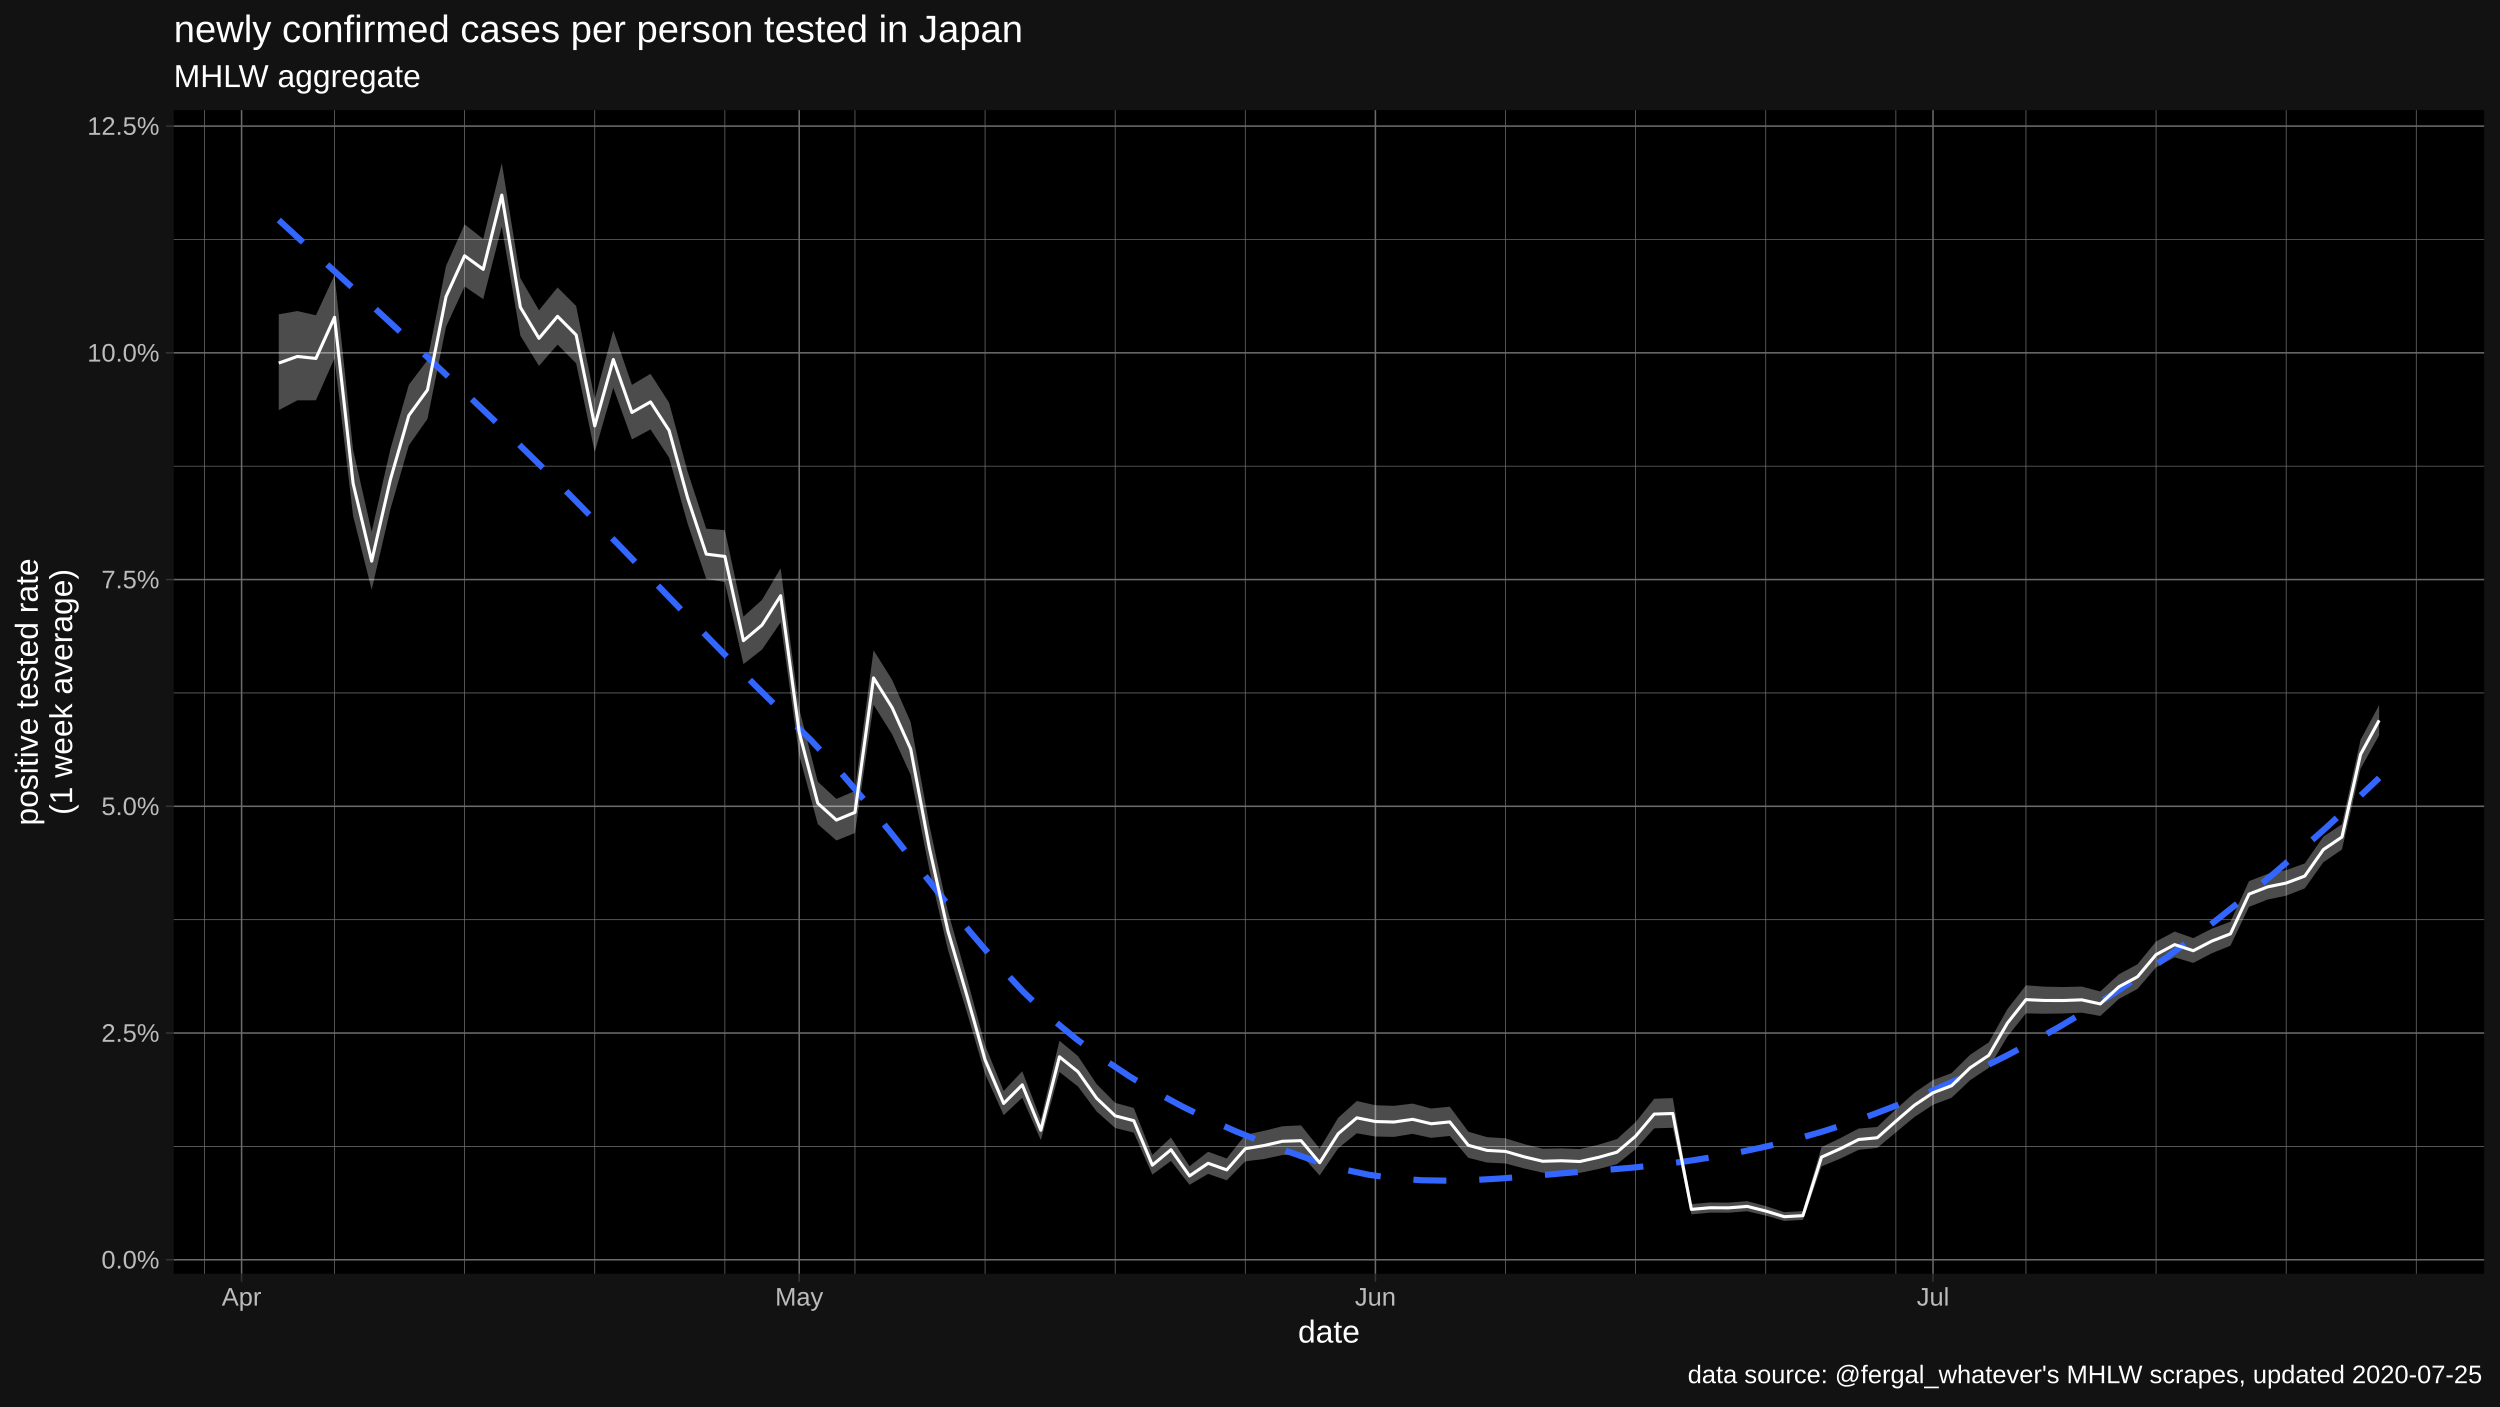
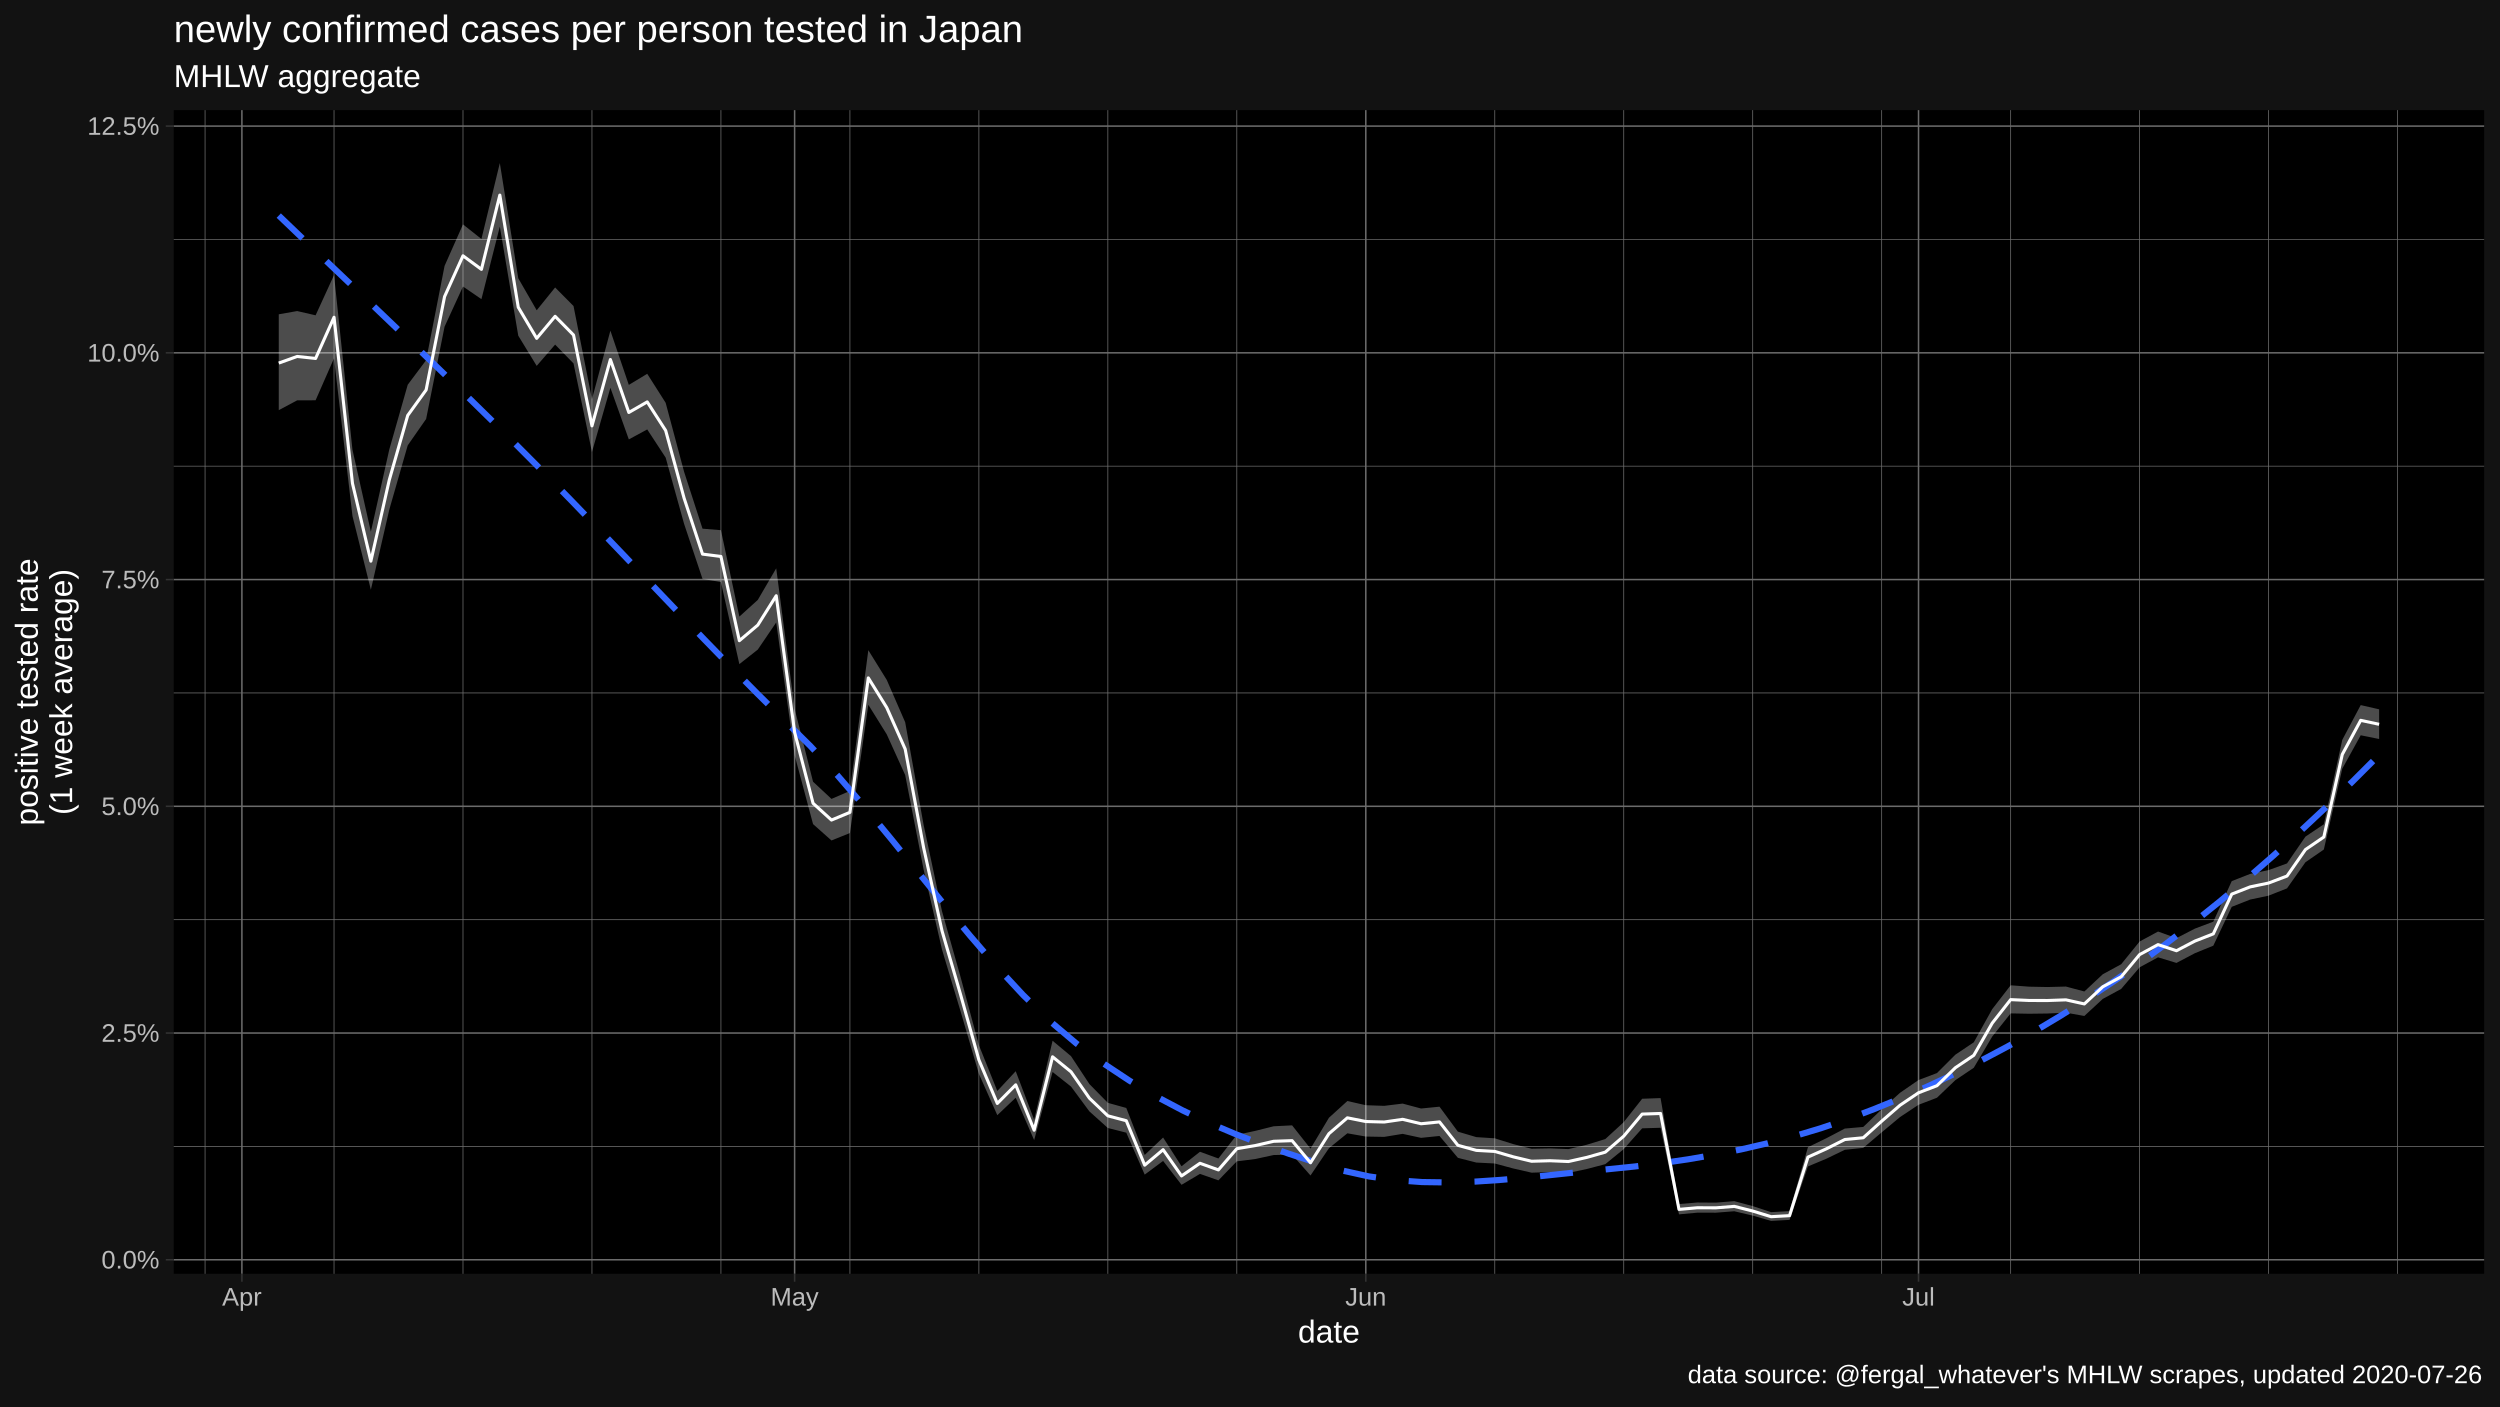
<svg xmlns="http://www.w3.org/2000/svg" viewBox="0 0 864.00 486.00">
  <defs>
    <style type="text/css">
    line, polyline, polygon, path, rect, circle {
      fill: none;
      stroke: #000000;
      stroke-linecap: round;
      stroke-linejoin: round;
      stroke-miterlimit: 10.00;
    }
  </style>
  </defs>
  <rect width="100%" height="100%" style="stroke: none; fill: #FFFFFF;" />
  <rect x="0.00" y="0.00" width="864.00" height="486.00" style="stroke-width: 1.07; stroke: #121212; fill: #121212;" />
  <defs>
    <clipPath id="cpNjAuMDR8ODU4LjUyfDQ0MC4yMnwzOC4wNw==">
      <rect x="60.04" y="38.07" width="798.48" height="402.15" />
    </clipPath>
  </defs>
  <rect x="60.04" y="38.07" width="798.48" height="402.15" style="stroke-width: 1.07; stroke: none; fill: #000000;" clip-path="url(#cpNjAuMDR8ODU4LjUyfDQ0MC4yMnwzOC4wNw==)" />
  <polyline points="60.04,396.19 858.52,396.19 " style="stroke-width: 0.27; stroke: #6B6B6B; stroke-linecap: butt;" clip-path="url(#cpNjAuMDR8ODU4LjUyfDQ0MC4yMnwzOC4wNw==)" />
  <polyline points="60.04,317.83 858.52,317.83 " style="stroke-width: 0.27; stroke: #6B6B6B; stroke-linecap: butt;" clip-path="url(#cpNjAuMDR8ODU4LjUyfDQ0MC4yMnwzOC4wNw==)" />
  <polyline points="60.04,239.47 858.52,239.47 " style="stroke-width: 0.27; stroke: #6B6B6B; stroke-linecap: butt;" clip-path="url(#cpNjAuMDR8ODU4LjUyfDQ0MC4yMnwzOC4wNw==)" />
  <polyline points="60.04,161.11 858.52,161.11 " style="stroke-width: 0.27; stroke: #6B6B6B; stroke-linecap: butt;" clip-path="url(#cpNjAuMDR8ODU4LjUyfDQ0MC4yMnwzOC4wNw==)" />
  <polyline points="60.04,82.75 858.52,82.75 " style="stroke-width: 0.27; stroke: #6B6B6B; stroke-linecap: butt;" clip-path="url(#cpNjAuMDR8ODU4LjUyfDQ0MC4yMnwzOC4wNw==)" />
-   <polyline points="70.64,440.22 70.64,38.07 " style="stroke-width: 0.27; stroke: #6B6B6B; stroke-linecap: butt;" clip-path="url(#cpNjAuMDR8ODU4LjUyfDQ0MC4yMnwzOC4wNw==)" />
-   <polyline points="115.61,440.22 115.61,38.07 " style="stroke-width: 0.27; stroke: #6B6B6B; stroke-linecap: butt;" clip-path="url(#cpNjAuMDR8ODU4LjUyfDQ0MC4yMnwzOC4wNw==)" />
-   <polyline points="160.57,440.22 160.57,38.07 " style="stroke-width: 0.27; stroke: #6B6B6B; stroke-linecap: butt;" clip-path="url(#cpNjAuMDR8ODU4LjUyfDQ0MC4yMnwzOC4wNw==)" />
-   <polyline points="205.54,440.22 205.54,38.07 " style="stroke-width: 0.27; stroke: #6B6B6B; stroke-linecap: butt;" clip-path="url(#cpNjAuMDR8ODU4LjUyfDQ0MC4yMnwzOC4wNw==)" />
-   <polyline points="250.51,440.22 250.51,38.07 " style="stroke-width: 0.27; stroke: #6B6B6B; stroke-linecap: butt;" clip-path="url(#cpNjAuMDR8ODU4LjUyfDQ0MC4yMnwzOC4wNw==)" />
-   <polyline points="295.47,440.22 295.47,38.07 " style="stroke-width: 0.27; stroke: #6B6B6B; stroke-linecap: butt;" clip-path="url(#cpNjAuMDR8ODU4LjUyfDQ0MC4yMnwzOC4wNw==)" />
-   <polyline points="340.44,440.22 340.44,38.07 " style="stroke-width: 0.27; stroke: #6B6B6B; stroke-linecap: butt;" clip-path="url(#cpNjAuMDR8ODU4LjUyfDQ0MC4yMnwzOC4wNw==)" />
-   <polyline points="385.41,440.22 385.41,38.07 " style="stroke-width: 0.27; stroke: #6B6B6B; stroke-linecap: butt;" clip-path="url(#cpNjAuMDR8ODU4LjUyfDQ0MC4yMnwzOC4wNw==)" />
-   <polyline points="430.37,440.22 430.37,38.07 " style="stroke-width: 0.27; stroke: #6B6B6B; stroke-linecap: butt;" clip-path="url(#cpNjAuMDR8ODU4LjUyfDQ0MC4yMnwzOC4wNw==)" />
-   <polyline points="520.31,440.22 520.31,38.07 " style="stroke-width: 0.27; stroke: #6B6B6B; stroke-linecap: butt;" clip-path="url(#cpNjAuMDR8ODU4LjUyfDQ0MC4yMnwzOC4wNw==)" />
-   <polyline points="565.27,440.22 565.27,38.07 " style="stroke-width: 0.27; stroke: #6B6B6B; stroke-linecap: butt;" clip-path="url(#cpNjAuMDR8ODU4LjUyfDQ0MC4yMnwzOC4wNw==)" />
-   <polyline points="610.24,440.22 610.24,38.07 " style="stroke-width: 0.27; stroke: #6B6B6B; stroke-linecap: butt;" clip-path="url(#cpNjAuMDR8ODU4LjUyfDQ0MC4yMnwzOC4wNw==)" />
-   <polyline points="655.21,440.22 655.21,38.07 " style="stroke-width: 0.27; stroke: #6B6B6B; stroke-linecap: butt;" clip-path="url(#cpNjAuMDR8ODU4LjUyfDQ0MC4yMnwzOC4wNw==)" />
-   <polyline points="700.17,440.22 700.17,38.07 " style="stroke-width: 0.27; stroke: #6B6B6B; stroke-linecap: butt;" clip-path="url(#cpNjAuMDR8ODU4LjUyfDQ0MC4yMnwzOC4wNw==)" />
-   <polyline points="745.14,440.22 745.14,38.07 " style="stroke-width: 0.27; stroke: #6B6B6B; stroke-linecap: butt;" clip-path="url(#cpNjAuMDR8ODU4LjUyfDQ0MC4yMnwzOC4wNw==)" />
-   <polyline points="790.11,440.22 790.11,38.07 " style="stroke-width: 0.27; stroke: #6B6B6B; stroke-linecap: butt;" clip-path="url(#cpNjAuMDR8ODU4LjUyfDQ0MC4yMnwzOC4wNw==)" />
-   <polyline points="835.07,440.22 835.07,38.07 " style="stroke-width: 0.27; stroke: #6B6B6B; stroke-linecap: butt;" clip-path="url(#cpNjAuMDR8ODU4LjUyfDQ0MC4yMnwzOC4wNw==)" />
+   <polyline points="70.87,440.22 70.87,38.07 " style="stroke-width: 0.27; stroke: #6B6B6B; stroke-linecap: butt;" clip-path="url(#cpNjAuMDR8ODU4LjUyfDQ0MC4yMnwzOC4wNw==)" />
+   <polyline points="115.44,440.22 115.44,38.07 " style="stroke-width: 0.27; stroke: #6B6B6B; stroke-linecap: butt;" clip-path="url(#cpNjAuMDR8ODU4LjUyfDQ0MC4yMnwzOC4wNw==)" />
+   <polyline points="160.01,440.22 160.01,38.07 " style="stroke-width: 0.27; stroke: #6B6B6B; stroke-linecap: butt;" clip-path="url(#cpNjAuMDR8ODU4LjUyfDQ0MC4yMnwzOC4wNw==)" />
+   <polyline points="204.58,440.22 204.58,38.07 " style="stroke-width: 0.27; stroke: #6B6B6B; stroke-linecap: butt;" clip-path="url(#cpNjAuMDR8ODU4LjUyfDQ0MC4yMnwzOC4wNw==)" />
+   <polyline points="249.15,440.22 249.15,38.07 " style="stroke-width: 0.27; stroke: #6B6B6B; stroke-linecap: butt;" clip-path="url(#cpNjAuMDR8ODU4LjUyfDQ0MC4yMnwzOC4wNw==)" />
+   <polyline points="293.73,440.22 293.73,38.07 " style="stroke-width: 0.27; stroke: #6B6B6B; stroke-linecap: butt;" clip-path="url(#cpNjAuMDR8ODU4LjUyfDQ0MC4yMnwzOC4wNw==)" />
+   <polyline points="338.30,440.22 338.30,38.07 " style="stroke-width: 0.27; stroke: #6B6B6B; stroke-linecap: butt;" clip-path="url(#cpNjAuMDR8ODU4LjUyfDQ0MC4yMnwzOC4wNw==)" />
+   <polyline points="382.87,440.22 382.87,38.07 " style="stroke-width: 0.27; stroke: #6B6B6B; stroke-linecap: butt;" clip-path="url(#cpNjAuMDR8ODU4LjUyfDQ0MC4yMnwzOC4wNw==)" />
+   <polyline points="427.44,440.22 427.44,38.07 " style="stroke-width: 0.27; stroke: #6B6B6B; stroke-linecap: butt;" clip-path="url(#cpNjAuMDR8ODU4LjUyfDQ0MC4yMnwzOC4wNw==)" />
+   <polyline points="516.59,440.22 516.59,38.07 " style="stroke-width: 0.27; stroke: #6B6B6B; stroke-linecap: butt;" clip-path="url(#cpNjAuMDR8ODU4LjUyfDQ0MC4yMnwzOC4wNw==)" />
+   <polyline points="561.16,440.22 561.16,38.07 " style="stroke-width: 0.27; stroke: #6B6B6B; stroke-linecap: butt;" clip-path="url(#cpNjAuMDR8ODU4LjUyfDQ0MC4yMnwzOC4wNw==)" />
+   <polyline points="605.73,440.22 605.73,38.07 " style="stroke-width: 0.27; stroke: #6B6B6B; stroke-linecap: butt;" clip-path="url(#cpNjAuMDR8ODU4LjUyfDQ0MC4yMnwzOC4wNw==)" />
+   <polyline points="650.30,440.22 650.30,38.07 " style="stroke-width: 0.27; stroke: #6B6B6B; stroke-linecap: butt;" clip-path="url(#cpNjAuMDR8ODU4LjUyfDQ0MC4yMnwzOC4wNw==)" />
+   <polyline points="694.88,440.22 694.88,38.07 " style="stroke-width: 0.27; stroke: #6B6B6B; stroke-linecap: butt;" clip-path="url(#cpNjAuMDR8ODU4LjUyfDQ0MC4yMnwzOC4wNw==)" />
+   <polyline points="739.45,440.22 739.45,38.07 " style="stroke-width: 0.27; stroke: #6B6B6B; stroke-linecap: butt;" clip-path="url(#cpNjAuMDR8ODU4LjUyfDQ0MC4yMnwzOC4wNw==)" />
+   <polyline points="784.02,440.22 784.02,38.07 " style="stroke-width: 0.27; stroke: #6B6B6B; stroke-linecap: butt;" clip-path="url(#cpNjAuMDR8ODU4LjUyfDQ0MC4yMnwzOC4wNw==)" />
+   <polyline points="828.59,440.22 828.59,38.07 " style="stroke-width: 0.27; stroke: #6B6B6B; stroke-linecap: butt;" clip-path="url(#cpNjAuMDR8ODU4LjUyfDQ0MC4yMnwzOC4wNw==)" />
  <polyline points="60.04,435.37 858.52,435.37 " style="stroke-width: 0.53; stroke: #6B6B6B; stroke-linecap: butt;" clip-path="url(#cpNjAuMDR8ODU4LjUyfDQ0MC4yMnwzOC4wNw==)" />
  <polyline points="60.04,357.01 858.52,357.01 " style="stroke-width: 0.53; stroke: #6B6B6B; stroke-linecap: butt;" clip-path="url(#cpNjAuMDR8ODU4LjUyfDQ0MC4yMnwzOC4wNw==)" />
  <polyline points="60.04,278.65 858.52,278.65 " style="stroke-width: 0.53; stroke: #6B6B6B; stroke-linecap: butt;" clip-path="url(#cpNjAuMDR8ODU4LjUyfDQ0MC4yMnwzOC4wNw==)" />
  <polyline points="60.04,200.29 858.52,200.29 " style="stroke-width: 0.53; stroke: #6B6B6B; stroke-linecap: butt;" clip-path="url(#cpNjAuMDR8ODU4LjUyfDQ0MC4yMnwzOC4wNw==)" />
  <polyline points="60.04,121.93 858.52,121.93 " style="stroke-width: 0.53; stroke: #6B6B6B; stroke-linecap: butt;" clip-path="url(#cpNjAuMDR8ODU4LjUyfDQ0MC4yMnwzOC4wNw==)" />
  <polyline points="60.04,43.57 858.52,43.57 " style="stroke-width: 0.53; stroke: #6B6B6B; stroke-linecap: butt;" clip-path="url(#cpNjAuMDR8ODU4LjUyfDQ0MC4yMnwzOC4wNw==)" />
-   <polyline points="83.49,440.22 83.49,38.07 " style="stroke-width: 0.53; stroke: #6B6B6B; stroke-linecap: butt;" clip-path="url(#cpNjAuMDR8ODU4LjUyfDQ0MC4yMnwzOC4wNw==)" />
-   <polyline points="276.20,440.22 276.20,38.07 " style="stroke-width: 0.53; stroke: #6B6B6B; stroke-linecap: butt;" clip-path="url(#cpNjAuMDR8ODU4LjUyfDQ0MC4yMnwzOC4wNw==)" />
-   <polyline points="475.34,440.22 475.34,38.07 " style="stroke-width: 0.53; stroke: #6B6B6B; stroke-linecap: butt;" clip-path="url(#cpNjAuMDR8ODU4LjUyfDQ0MC4yMnwzOC4wNw==)" />
-   <polyline points="668.05,440.22 668.05,38.07 " style="stroke-width: 0.53; stroke: #6B6B6B; stroke-linecap: butt;" clip-path="url(#cpNjAuMDR8ODU4LjUyfDQ0MC4yMnwzOC4wNw==)" />
-   <polygon points="96.34,108.62 102.76,107.50 109.18,108.97 115.61,95.06 122.03,155.43 128.45,183.76 134.88,155.34 141.30,132.97 147.73,124.47 154.15,91.90 160.57,77.55 167.00,82.59 173.42,56.35 179.84,96.16 186.27,107.23 192.69,99.35 199.12,105.76 205.54,137.94 211.96,114.28 218.39,133.02 224.81,129.18 231.24,139.20 237.66,163.04 244.08,182.71 250.51,183.23 256.93,213.10 263.35,207.33 269.78,196.41 276.20,244.94 282.63,270.16 289.05,276.10 295.47,273.35 301.90,224.70 308.32,234.97 314.74,249.60 321.17,285.08 327.59,314.93 334.02,337.50 340.44,361.19 346.86,377.05 353.29,370.21 359.71,386.94 366.14,359.68 372.56,365.00 378.98,374.65 385.41,381.14 391.83,382.91 398.25,399.15 404.68,393.13 411.10,403.06 417.53,398.05 423.95,400.37 430.37,392.21 436.80,390.83 443.22,389.24 449.64,388.92 456.07,396.97 462.49,386.30 468.92,380.51 475.34,381.96 481.76,382.18 488.19,381.40 494.61,383.10 501.04,382.47 507.46,391.10 513.88,392.99 520.31,393.40 526.73,395.40 533.15,397.00 539.58,396.88 546.00,397.13 552.43,395.61 558.85,393.66 565.27,387.81 571.70,379.73 578.12,379.50 584.54,416.12 590.97,415.58 597.39,415.63 603.82,415.11 610.24,416.83 616.66,418.92 623.09,418.56 629.51,396.46 635.94,393.37 642.36,390.03 648.78,389.47 655.21,383.39 661.63,377.65 668.05,373.26 674.48,370.85 680.90,364.50 687.33,360.22 693.75,348.76 700.17,340.52 706.60,340.99 713.02,341.12 719.45,340.95 725.87,342.66 732.29,336.71 738.72,333.24 745.14,325.38 751.56,321.94 757.99,324.22 764.41,320.93 770.84,318.53 777.26,304.51 783.68,302.02 790.11,300.71 796.53,298.40 802.95,289.14 809.38,284.86 815.80,255.70 822.23,243.68 822.23,254.11 815.80,265.67 809.38,293.59 802.95,297.99 796.53,307.02 790.11,309.54 783.68,310.89 777.26,313.40 770.84,326.83 764.41,329.43 757.99,332.79 751.56,330.85 745.14,334.31 738.72,341.77 732.29,345.23 725.87,351.12 719.45,349.98 713.02,350.27 706.60,350.35 700.17,350.23 693.75,358.24 687.33,369.02 680.90,373.30 674.48,379.38 668.05,381.82 661.63,386.04 655.21,391.35 648.78,396.71 642.36,397.37 635.94,400.45 629.51,403.12 623.09,421.59 616.66,421.94 610.24,420.11 603.82,418.61 597.39,419.11 590.97,419.10 584.54,419.68 578.12,389.76 571.70,389.95 565.27,397.13 558.85,402.33 552.43,404.00 546.00,405.35 539.58,405.07 533.15,405.28 526.73,403.82 520.31,402.10 513.88,401.78 507.46,400.15 501.04,392.59 494.61,393.24 488.19,391.86 481.76,392.91 475.34,392.79 468.92,391.67 462.49,396.83 456.07,406.25 449.64,399.04 443.22,399.18 436.80,400.56 430.37,401.36 423.95,407.93 417.53,405.69 411.10,409.47 404.68,401.22 398.25,405.95 391.83,391.45 385.41,389.83 378.98,384.11 372.56,375.51 366.14,370.48 359.71,394.03 353.29,379.37 346.86,385.41 340.44,371.12 334.02,349.37 327.59,328.19 321.17,300.53 314.74,267.85 308.32,253.80 301.90,243.56 295.47,287.90 289.05,290.47 282.63,284.81 276.20,260.98 269.78,215.11 263.35,224.50 256.93,229.52 250.51,201.16 244.08,200.08 237.66,181.05 231.24,158.15 224.81,148.41 218.39,151.86 211.96,134.01 205.54,156.22 199.12,125.60 192.69,119.09 186.27,126.45 179.84,116.01 173.42,78.30 167.00,103.39 160.57,99.02 154.15,112.91 147.73,144.79 141.30,153.92 134.88,176.13 128.45,203.82 122.03,178.33 115.61,123.82 109.18,138.34 102.76,138.36 96.34,141.75 " style="stroke-width: 1.07; stroke: none; fill: #FFFFFF; fill-opacity: 0.30;" clip-path="url(#cpNjAuMDR8ODU4LjUyfDQ0MC4yMnwzOC4wNw==)" />
-   <polyline points="96.34,76.04 105.52,84.48 114.71,92.92 123.90,101.36 133.09,109.84 142.28,118.36 151.47,126.95 160.65,135.62 169.84,144.39 179.03,153.28 188.22,162.31 197.41,171.52 206.60,180.89 215.79,190.36 224.97,199.89 234.16,209.43 243.35,218.92 252.54,228.33 261.73,237.60 270.92,246.67 280.11,255.64 289.29,265.50 298.48,276.21 307.67,287.50 316.86,299.09 326.05,310.68 335.24,322.01 344.42,332.78 353.61,342.71 362.80,351.53 371.99,359.10 381.18,365.89 390.37,372.01 399.56,377.51 408.74,382.47 417.93,386.94 427.12,391.00 436.31,394.70 445.50,398.11 454.69,401.29 463.87,404.05 473.06,406.01 482.25,407.26 491.44,407.90 500.63,408.05 509.82,407.80 519.01,407.26 528.19,406.53 537.38,405.73 546.57,404.94 555.76,404.25 564.95,403.46 574.14,402.46 583.33,401.25 592.51,399.80 601.70,398.10 610.89,396.12 620.08,393.84 629.27,391.24 638.46,388.30 647.64,385.03 656.83,381.50 666.02,377.72 675.21,373.68 684.40,369.36 693.59,364.77 702.78,359.89 711.96,354.71 721.15,349.22 730.34,343.42 739.53,337.30 748.72,330.88 757.91,324.15 767.10,317.13 776.28,309.80 785.47,302.19 794.66,294.28 803.85,286.09 813.04,277.61 822.23,268.85 " style="stroke-width: 2.13; stroke: #3366FF; stroke-dasharray: 11.38,11.38; stroke-linecap: butt;" clip-path="url(#cpNjAuMDR8ODU4LjUyfDQ0MC4yMnwzOC4wNw==)" />
-   <polyline points="96.34,125.48 102.76,123.19 109.18,123.88 115.61,109.65 122.03,167.05 128.45,193.93 134.88,165.87 141.30,143.57 147.73,134.75 154.15,102.51 160.57,88.40 167.00,93.09 173.42,67.43 179.84,106.19 186.27,116.93 192.69,109.32 199.12,115.78 205.54,147.18 211.96,124.25 218.39,142.55 224.81,138.90 231.24,148.78 237.66,172.15 244.08,191.50 250.51,192.31 256.93,221.42 263.35,216.03 269.78,205.89 276.20,253.08 282.63,277.61 289.05,283.41 295.47,280.75 301.90,234.28 308.32,244.55 314.74,258.89 321.17,292.95 327.59,321.70 334.02,343.58 340.44,366.28 346.86,381.35 353.29,374.92 359.71,390.59 366.14,365.23 372.56,370.41 378.98,379.53 385.41,385.63 391.83,387.32 398.25,402.68 404.68,397.33 411.10,406.40 417.53,402.03 423.95,404.32 430.37,396.99 436.80,395.91 443.22,394.43 449.64,394.21 456.07,401.85 462.49,391.80 468.92,386.32 475.34,387.60 481.76,387.77 488.19,386.84 494.61,388.37 501.04,387.73 507.46,395.82 513.88,397.57 520.31,397.93 526.73,399.80 533.15,401.33 539.58,401.15 546.00,401.42 552.43,399.99 558.85,398.18 565.27,392.66 571.70,385.03 578.12,384.82 584.54,417.96 590.97,417.40 597.39,417.43 603.82,416.92 610.24,418.53 616.66,420.49 623.09,420.13 629.51,399.90 635.94,397.03 642.36,393.82 648.78,393.21 655.21,387.49 661.63,381.96 668.05,377.66 674.48,375.22 680.90,369.01 687.33,364.72 693.75,353.60 700.17,345.47 706.60,345.76 713.02,345.78 719.45,345.55 725.87,346.96 732.29,341.04 738.72,337.57 745.14,329.91 751.56,326.46 757.99,328.57 764.41,325.24 770.84,322.74 777.26,309.01 783.68,306.51 790.11,305.18 796.53,302.76 802.95,293.62 809.38,289.27 815.80,260.74 822.23,248.95 " style="stroke-width: 1.07; stroke: #FFFFFF; stroke-linecap: butt;" clip-path="url(#cpNjAuMDR8ODU4LjUyfDQ0MC4yMnwzOC4wNw==)" />
+   <polyline points="83.60,440.22 83.60,38.07 " style="stroke-width: 0.53; stroke: #6B6B6B; stroke-linecap: butt;" clip-path="url(#cpNjAuMDR8ODU4LjUyfDQ0MC4yMnwzOC4wNw==)" />
+   <polyline points="274.62,440.22 274.62,38.07 " style="stroke-width: 0.53; stroke: #6B6B6B; stroke-linecap: butt;" clip-path="url(#cpNjAuMDR8ODU4LjUyfDQ0MC4yMnwzOC4wNw==)" />
+   <polyline points="472.02,440.22 472.02,38.07 " style="stroke-width: 0.53; stroke: #6B6B6B; stroke-linecap: butt;" clip-path="url(#cpNjAuMDR8ODU4LjUyfDQ0MC4yMnwzOC4wNw==)" />
+   <polyline points="663.04,440.22 663.04,38.07 " style="stroke-width: 0.53; stroke: #6B6B6B; stroke-linecap: butt;" clip-path="url(#cpNjAuMDR8ODU4LjUyfDQ0MC4yMnwzOC4wNw==)" />
+   <polygon points="96.34,108.62 102.70,107.50 109.07,108.97 115.44,95.06 121.81,155.43 128.17,183.76 134.54,155.34 140.91,132.97 147.27,124.47 153.64,91.90 160.01,77.55 166.38,82.59 172.74,56.35 179.11,96.16 185.48,107.23 191.85,99.35 198.21,105.76 204.58,137.94 210.95,114.28 217.32,133.02 223.68,129.18 230.05,139.20 236.42,163.04 242.79,182.71 249.15,183.23 255.52,213.10 261.89,207.33 268.26,196.41 274.62,244.94 280.99,270.16 287.36,276.10 293.73,273.35 300.09,224.70 306.46,234.97 312.83,249.60 319.20,285.08 325.56,314.93 331.93,337.50 338.30,361.19 344.67,377.05 351.03,370.21 357.40,386.94 363.77,359.68 370.14,365.00 376.50,374.65 382.87,381.14 389.24,382.91 395.61,399.15 401.97,393.13 408.34,403.06 414.71,398.05 421.08,400.37 427.44,392.21 433.81,390.83 440.18,389.24 446.55,388.92 452.91,396.97 459.28,386.30 465.65,380.51 472.02,381.96 478.38,382.18 484.75,381.40 491.12,383.10 497.49,382.47 503.85,391.10 510.22,392.99 516.59,393.40 522.96,395.40 529.32,397.00 535.69,396.88 542.06,397.13 548.43,395.61 554.79,393.66 561.16,387.81 567.53,379.73 573.89,379.50 580.26,416.12 586.63,415.58 593.00,415.63 599.36,415.11 605.73,416.83 612.10,418.92 618.47,418.56 624.83,396.46 631.20,393.37 637.57,390.03 643.94,389.47 650.30,383.39 656.67,377.65 663.04,373.26 669.41,370.85 675.77,364.50 682.14,360.22 688.51,348.76 694.88,340.52 701.24,340.99 707.61,341.12 713.98,340.95 720.35,342.66 726.71,336.71 733.08,333.24 739.45,325.38 745.82,321.94 752.18,324.22 758.55,320.93 764.92,318.53 771.29,304.51 777.65,302.02 784.02,300.71 790.39,298.40 796.76,289.14 803.12,284.86 809.49,255.70 815.86,243.68 822.23,245.14 822.23,255.40 815.86,254.11 809.49,265.67 803.12,293.59 796.76,297.99 790.39,307.02 784.02,309.54 777.65,310.89 771.29,313.40 764.92,326.83 758.55,329.43 752.18,332.79 745.82,330.85 739.45,334.31 733.08,341.77 726.71,345.23 720.35,351.12 713.98,349.98 707.61,350.27 701.24,350.35 694.88,350.23 688.51,358.24 682.14,369.02 675.77,373.30 669.41,379.38 663.04,381.82 656.67,386.04 650.30,391.35 643.94,396.71 637.57,397.37 631.20,400.45 624.83,403.12 618.47,421.59 612.10,421.94 605.73,420.11 599.36,418.61 593.00,419.11 586.63,419.10 580.26,419.68 573.89,389.76 567.53,389.95 561.16,397.13 554.79,402.33 548.43,404.00 542.06,405.35 535.69,405.07 529.32,405.28 522.96,403.82 516.59,402.10 510.22,401.78 503.85,400.15 497.49,392.59 491.12,393.24 484.75,391.86 478.38,392.91 472.02,392.79 465.65,391.67 459.28,396.83 452.91,406.25 446.55,399.04 440.18,399.18 433.81,400.56 427.44,401.36 421.08,407.93 414.71,405.69 408.34,409.47 401.97,401.22 395.61,405.95 389.24,391.45 382.87,389.83 376.50,384.11 370.14,375.51 363.77,370.48 357.40,394.03 351.03,379.37 344.67,385.41 338.30,371.12 331.93,349.37 325.56,328.19 319.20,300.53 312.83,267.85 306.46,253.80 300.09,243.56 293.73,287.90 287.36,290.47 280.99,284.81 274.62,260.98 268.26,215.11 261.89,224.50 255.52,229.52 249.15,201.16 242.79,200.08 236.42,181.05 230.05,158.15 223.68,148.41 217.32,151.86 210.95,134.01 204.58,156.22 198.21,125.60 191.85,119.09 185.48,126.45 179.11,116.01 172.74,78.30 166.38,103.39 160.01,99.02 153.64,112.91 147.27,144.79 140.91,153.92 134.54,176.13 128.17,203.82 121.81,178.33 115.44,123.82 109.07,138.34 102.70,138.36 96.34,141.75 " style="stroke-width: 1.07; stroke: none; fill: #FFFFFF; fill-opacity: 0.30;" clip-path="url(#cpNjAuMDR8ODU4LjUyfDQ0MC4yMnwzOC4wNw==)" />
+   <polyline points="96.34,74.50 105.52,83.30 114.71,92.07 123.90,100.83 133.09,109.61 142.28,118.42 151.47,127.27 160.65,136.19 169.84,145.20 179.03,154.32 188.22,163.56 197.41,172.96 206.60,182.49 215.79,192.10 224.97,201.75 234.16,211.37 243.35,220.94 252.54,230.40 261.73,239.70 270.92,248.80 280.11,257.88 289.29,267.81 298.48,278.44 307.67,289.56 316.86,300.91 326.05,312.26 335.24,323.37 344.42,334.00 353.61,343.90 362.80,352.85 371.99,360.62 381.18,367.42 390.37,373.50 399.56,378.93 408.74,383.77 417.93,388.11 427.12,392.00 436.31,395.53 445.50,398.76 454.69,401.77 463.87,404.53 473.06,406.56 482.25,407.85 491.44,408.52 500.63,408.65 509.82,408.36 519.01,407.74 528.19,406.91 537.38,405.95 546.57,404.97 555.76,404.08 564.95,403.14 574.14,402.01 583.33,400.67 592.51,399.08 601.70,397.24 610.89,395.11 620.08,392.68 629.27,389.92 638.46,386.80 647.64,383.32 656.83,379.56 666.02,375.54 675.21,371.24 684.40,366.67 693.59,361.80 702.78,356.64 711.96,351.16 721.15,345.38 730.34,339.26 739.53,332.81 748.72,326.05 757.91,318.97 767.10,311.59 776.28,303.89 785.47,295.89 794.66,287.59 803.85,278.99 813.04,270.09 822.23,260.90 " style="stroke-width: 2.13; stroke: #3366FF; stroke-dasharray: 11.38,11.38; stroke-linecap: butt;" clip-path="url(#cpNjAuMDR8ODU4LjUyfDQ0MC4yMnwzOC4wNw==)" />
+   <polyline points="96.34,125.48 102.70,123.19 109.07,123.88 115.44,109.65 121.81,167.05 128.17,193.93 134.54,165.87 140.91,143.57 147.27,134.75 153.64,102.51 160.01,88.40 166.38,93.09 172.74,67.43 179.11,106.19 185.48,116.93 191.85,109.32 198.21,115.78 204.58,147.18 210.95,124.25 217.32,142.55 223.68,138.90 230.05,148.78 236.42,172.15 242.79,191.50 249.15,192.31 255.52,221.42 261.89,216.03 268.26,205.89 274.62,253.08 280.99,277.61 287.36,283.41 293.73,280.75 300.09,234.28 306.46,244.55 312.83,258.89 319.20,292.95 325.56,321.70 331.93,343.58 338.30,366.28 344.67,381.35 351.03,374.92 357.40,390.59 363.77,365.23 370.14,370.41 376.50,379.53 382.87,385.63 389.24,387.32 395.61,402.68 401.97,397.33 408.34,406.40 414.71,402.03 421.08,404.32 427.44,396.99 433.81,395.91 440.18,394.43 446.55,394.21 452.91,401.85 459.28,391.80 465.65,386.32 472.02,387.60 478.38,387.77 484.75,386.84 491.12,388.37 497.49,387.73 503.85,395.82 510.22,397.57 516.59,397.93 522.96,399.80 529.32,401.33 535.69,401.15 542.06,401.42 548.43,399.99 554.79,398.18 561.16,392.66 567.53,385.03 573.89,384.82 580.26,417.96 586.63,417.40 593.00,417.43 599.36,416.92 605.73,418.53 612.10,420.49 618.47,420.13 624.83,399.90 631.20,397.03 637.57,393.82 643.94,393.21 650.30,387.49 656.67,381.96 663.04,377.66 669.41,375.22 675.77,369.01 682.14,364.72 688.51,353.60 694.88,345.47 701.24,345.76 707.61,345.78 713.98,345.55 720.35,346.96 726.71,341.04 733.08,337.57 739.45,329.91 745.82,326.46 752.18,328.57 758.55,325.24 764.92,322.74 771.29,309.01 777.65,306.51 784.02,305.18 790.39,302.76 796.76,293.62 803.12,289.27 809.49,260.74 815.86,248.95 822.23,250.32 " style="stroke-width: 1.07; stroke: #FFFFFF; stroke-linecap: butt;" clip-path="url(#cpNjAuMDR8ODU4LjUyfDQ0MC4yMnwzOC4wNw==)" />
  <defs>
    <clipPath id="cpMC4wMHw4NjQuMDB8NDg2LjAwfDAuMDA=">
      <rect x="0.00" y="0.00" width="864.00" height="486.00" />
    </clipPath>
  </defs>
  <g clip-path="url(#cpMC4wMHw4NjQuMDB8NDg2LjAwfDAuMDA=)">
    <text x="35.05" y="438.40" style="font-size: 8.80px; fill: #BCBCBC; font-family: Liberation Sans;" textLength="20.06px" lengthAdjust="spacingAndGlyphs">0.0%</text>
  </g>
  <g clip-path="url(#cpMC4wMHw4NjQuMDB8NDg2LjAwfDAuMDA=)">
    <text x="35.05" y="360.04" style="font-size: 8.80px; fill: #BCBCBC; font-family: Liberation Sans;" textLength="20.06px" lengthAdjust="spacingAndGlyphs">2.5%</text>
  </g>
  <g clip-path="url(#cpMC4wMHw4NjQuMDB8NDg2LjAwfDAuMDA=)">
    <text x="35.05" y="281.68" style="font-size: 8.80px; fill: #BCBCBC; font-family: Liberation Sans;" textLength="20.06px" lengthAdjust="spacingAndGlyphs">5.0%</text>
  </g>
  <g clip-path="url(#cpMC4wMHw4NjQuMDB8NDg2LjAwfDAuMDA=)">
    <text x="35.05" y="203.32" style="font-size: 8.80px; fill: #BCBCBC; font-family: Liberation Sans;" textLength="20.06px" lengthAdjust="spacingAndGlyphs">7.5%</text>
  </g>
  <g clip-path="url(#cpMC4wMHw4NjQuMDB8NDg2LjAwfDAuMDA=)">
    <text x="30.16" y="124.96" style="font-size: 8.80px; fill: #BCBCBC; font-family: Liberation Sans;" textLength="24.95px" lengthAdjust="spacingAndGlyphs">10.0%</text>
  </g>
  <g clip-path="url(#cpMC4wMHw4NjQuMDB8NDg2LjAwfDAuMDA=)">
    <text x="30.16" y="46.59" style="font-size: 8.80px; fill: #BCBCBC; font-family: Liberation Sans;" textLength="24.95px" lengthAdjust="spacingAndGlyphs">12.5%</text>
  </g>
  <polyline points="57.30,435.37 60.04,435.37 " style="stroke-width: 0.53; stroke: #333333; stroke-linecap: butt;" clip-path="url(#cpMC4wMHw4NjQuMDB8NDg2LjAwfDAuMDA=)" />
  <polyline points="57.30,357.01 60.04,357.01 " style="stroke-width: 0.53; stroke: #333333; stroke-linecap: butt;" clip-path="url(#cpMC4wMHw4NjQuMDB8NDg2LjAwfDAuMDA=)" />
  <polyline points="57.30,278.65 60.04,278.65 " style="stroke-width: 0.53; stroke: #333333; stroke-linecap: butt;" clip-path="url(#cpMC4wMHw4NjQuMDB8NDg2LjAwfDAuMDA=)" />
  <polyline points="57.30,200.29 60.04,200.29 " style="stroke-width: 0.53; stroke: #333333; stroke-linecap: butt;" clip-path="url(#cpMC4wMHw4NjQuMDB8NDg2LjAwfDAuMDA=)" />
  <polyline points="57.30,121.93 60.04,121.93 " style="stroke-width: 0.53; stroke: #333333; stroke-linecap: butt;" clip-path="url(#cpMC4wMHw4NjQuMDB8NDg2LjAwfDAuMDA=)" />
  <polyline points="57.30,43.57 60.04,43.57 " style="stroke-width: 0.53; stroke: #333333; stroke-linecap: butt;" clip-path="url(#cpMC4wMHw4NjQuMDB8NDg2LjAwfDAuMDA=)" />
-   <polyline points="83.49,442.96 83.49,440.22 " style="stroke-width: 0.53; stroke: #333333; stroke-linecap: butt;" clip-path="url(#cpMC4wMHw4NjQuMDB8NDg2LjAwfDAuMDA=)" />
-   <polyline points="276.20,442.96 276.20,440.22 " style="stroke-width: 0.53; stroke: #333333; stroke-linecap: butt;" clip-path="url(#cpMC4wMHw4NjQuMDB8NDg2LjAwfDAuMDA=)" />
-   <polyline points="475.34,442.96 475.34,440.22 " style="stroke-width: 0.53; stroke: #333333; stroke-linecap: butt;" clip-path="url(#cpMC4wMHw4NjQuMDB8NDg2LjAwfDAuMDA=)" />
-   <polyline points="668.05,442.96 668.05,440.22 " style="stroke-width: 0.53; stroke: #333333; stroke-linecap: butt;" clip-path="url(#cpMC4wMHw4NjQuMDB8NDg2LjAwfDAuMDA=)" />
+   <polyline points="83.60,442.96 83.60,440.22 " style="stroke-width: 0.53; stroke: #333333; stroke-linecap: butt;" clip-path="url(#cpMC4wMHw4NjQuMDB8NDg2LjAwfDAuMDA=)" />
+   <polyline points="274.62,442.96 274.62,440.22 " style="stroke-width: 0.53; stroke: #333333; stroke-linecap: butt;" clip-path="url(#cpMC4wMHw4NjQuMDB8NDg2LjAwfDAuMDA=)" />
+   <polyline points="472.02,442.96 472.02,440.22 " style="stroke-width: 0.53; stroke: #333333; stroke-linecap: butt;" clip-path="url(#cpMC4wMHw4NjQuMDB8NDg2LjAwfDAuMDA=)" />
+   <polyline points="663.04,442.96 663.04,440.22 " style="stroke-width: 0.53; stroke: #333333; stroke-linecap: butt;" clip-path="url(#cpMC4wMHw4NjQuMDB8NDg2LjAwfDAuMDA=)" />
  <g clip-path="url(#cpMC4wMHw4NjQuMDB8NDg2LjAwfDAuMDA=)">
-     <text x="76.64" y="451.21" style="font-size: 8.80px; fill: #BCBCBC; font-family: Liberation Sans;" textLength="13.69px" lengthAdjust="spacingAndGlyphs">Apr</text>
+     <text x="76.75" y="451.21" style="font-size: 8.80px; fill: #BCBCBC; font-family: Liberation Sans;" textLength="13.69px" lengthAdjust="spacingAndGlyphs">Apr</text>
  </g>
  <g clip-path="url(#cpMC4wMHw4NjQuMDB8NDg2LjAwfDAuMDA=)">
-     <text x="267.89" y="451.21" style="font-size: 8.80px; fill: #BCBCBC; font-family: Liberation Sans;" textLength="16.62px" lengthAdjust="spacingAndGlyphs">May</text>
+     <text x="266.31" y="451.21" style="font-size: 8.80px; fill: #BCBCBC; font-family: Liberation Sans;" textLength="16.62px" lengthAdjust="spacingAndGlyphs">May</text>
  </g>
  <g clip-path="url(#cpMC4wMHw4NjQuMDB8NDg2LjAwfDAuMDA=)">
-     <text x="468.25" y="451.21" style="font-size: 8.80px; fill: #BCBCBC; font-family: Liberation Sans;" textLength="14.19px" lengthAdjust="spacingAndGlyphs">Jun</text>
+     <text x="464.92" y="451.21" style="font-size: 8.80px; fill: #BCBCBC; font-family: Liberation Sans;" textLength="14.19px" lengthAdjust="spacingAndGlyphs">Jun</text>
  </g>
  <g clip-path="url(#cpMC4wMHw4NjQuMDB8NDg2LjAwfDAuMDA=)">
-     <text x="662.43" y="451.21" style="font-size: 8.80px; fill: #BCBCBC; font-family: Liberation Sans;" textLength="11.25px" lengthAdjust="spacingAndGlyphs">Jul</text>
+     <text x="657.41" y="451.21" style="font-size: 8.80px; fill: #BCBCBC; font-family: Liberation Sans;" textLength="11.25px" lengthAdjust="spacingAndGlyphs">Jul</text>
  </g>
  <g clip-path="url(#cpMC4wMHw4NjQuMDB8NDg2LjAwfDAuMDA=)">
    <text x="448.58" y="464.01" style="font-size: 11.00px; fill: #FFFFFF; font-family: Liberation Sans;" textLength="21.41px" lengthAdjust="spacingAndGlyphs">date</text>
  </g>
  <g clip-path="url(#cpMC4wMHw4NjQuMDB8NDg2LjAwfDAuMDA=)">
    <text transform="translate(13.05,285.31) rotate(-90)" style="font-size: 11.00px; fill: #FFFFFF; font-family: Liberation Sans;" textLength="92.33px" lengthAdjust="spacingAndGlyphs">positive tested rate</text>
  </g>
  <g clip-path="url(#cpMC4wMHw4NjQuMDB8NDg2LjAwfDAuMDA=)">
    <text transform="translate(24.93,281.64) rotate(-90)" style="font-size: 11.00px; fill: #FFFFFF; font-family: Liberation Sans;" textLength="84.99px" lengthAdjust="spacingAndGlyphs">(1 week average)</text>
  </g>
  <g clip-path="url(#cpMC4wMHw4NjQuMDB8NDg2LjAwfDAuMDA=)">
    <text x="60.04" y="30.10" style="font-size: 11.00px; fill: #FFFFFF; font-family: Liberation Sans;" textLength="86.21px" lengthAdjust="spacingAndGlyphs">MHLW aggregate</text>
  </g>
  <g clip-path="url(#cpMC4wMHw4NjQuMDB8NDg2LjAwfDAuMDA=)">
    <text x="60.04" y="14.56" style="font-size: 13.20px; fill: #FFFFFF; font-family: Liberation Sans;" textLength="293.49px" lengthAdjust="spacingAndGlyphs">newly confirmed cases per person tested in Japan</text>
  </g>
  <g clip-path="url(#cpMC4wMHw4NjQuMDB8NDg2LjAwfDAuMDA=)">
-     <text x="583.27" y="478.03" style="font-size: 8.80px; fill: #FFFFFF; font-family: Liberation Sans;" textLength="275.25px" lengthAdjust="spacingAndGlyphs">data source: @fergal_whatever's MHLW scrapes, updated 2020-07-25</text>
+     <text x="583.27" y="478.03" style="font-size: 8.80px; fill: #FFFFFF; font-family: Liberation Sans;" textLength="275.25px" lengthAdjust="spacingAndGlyphs">data source: @fergal_whatever's MHLW scrapes, updated 2020-07-26</text>
  </g>
</svg>
